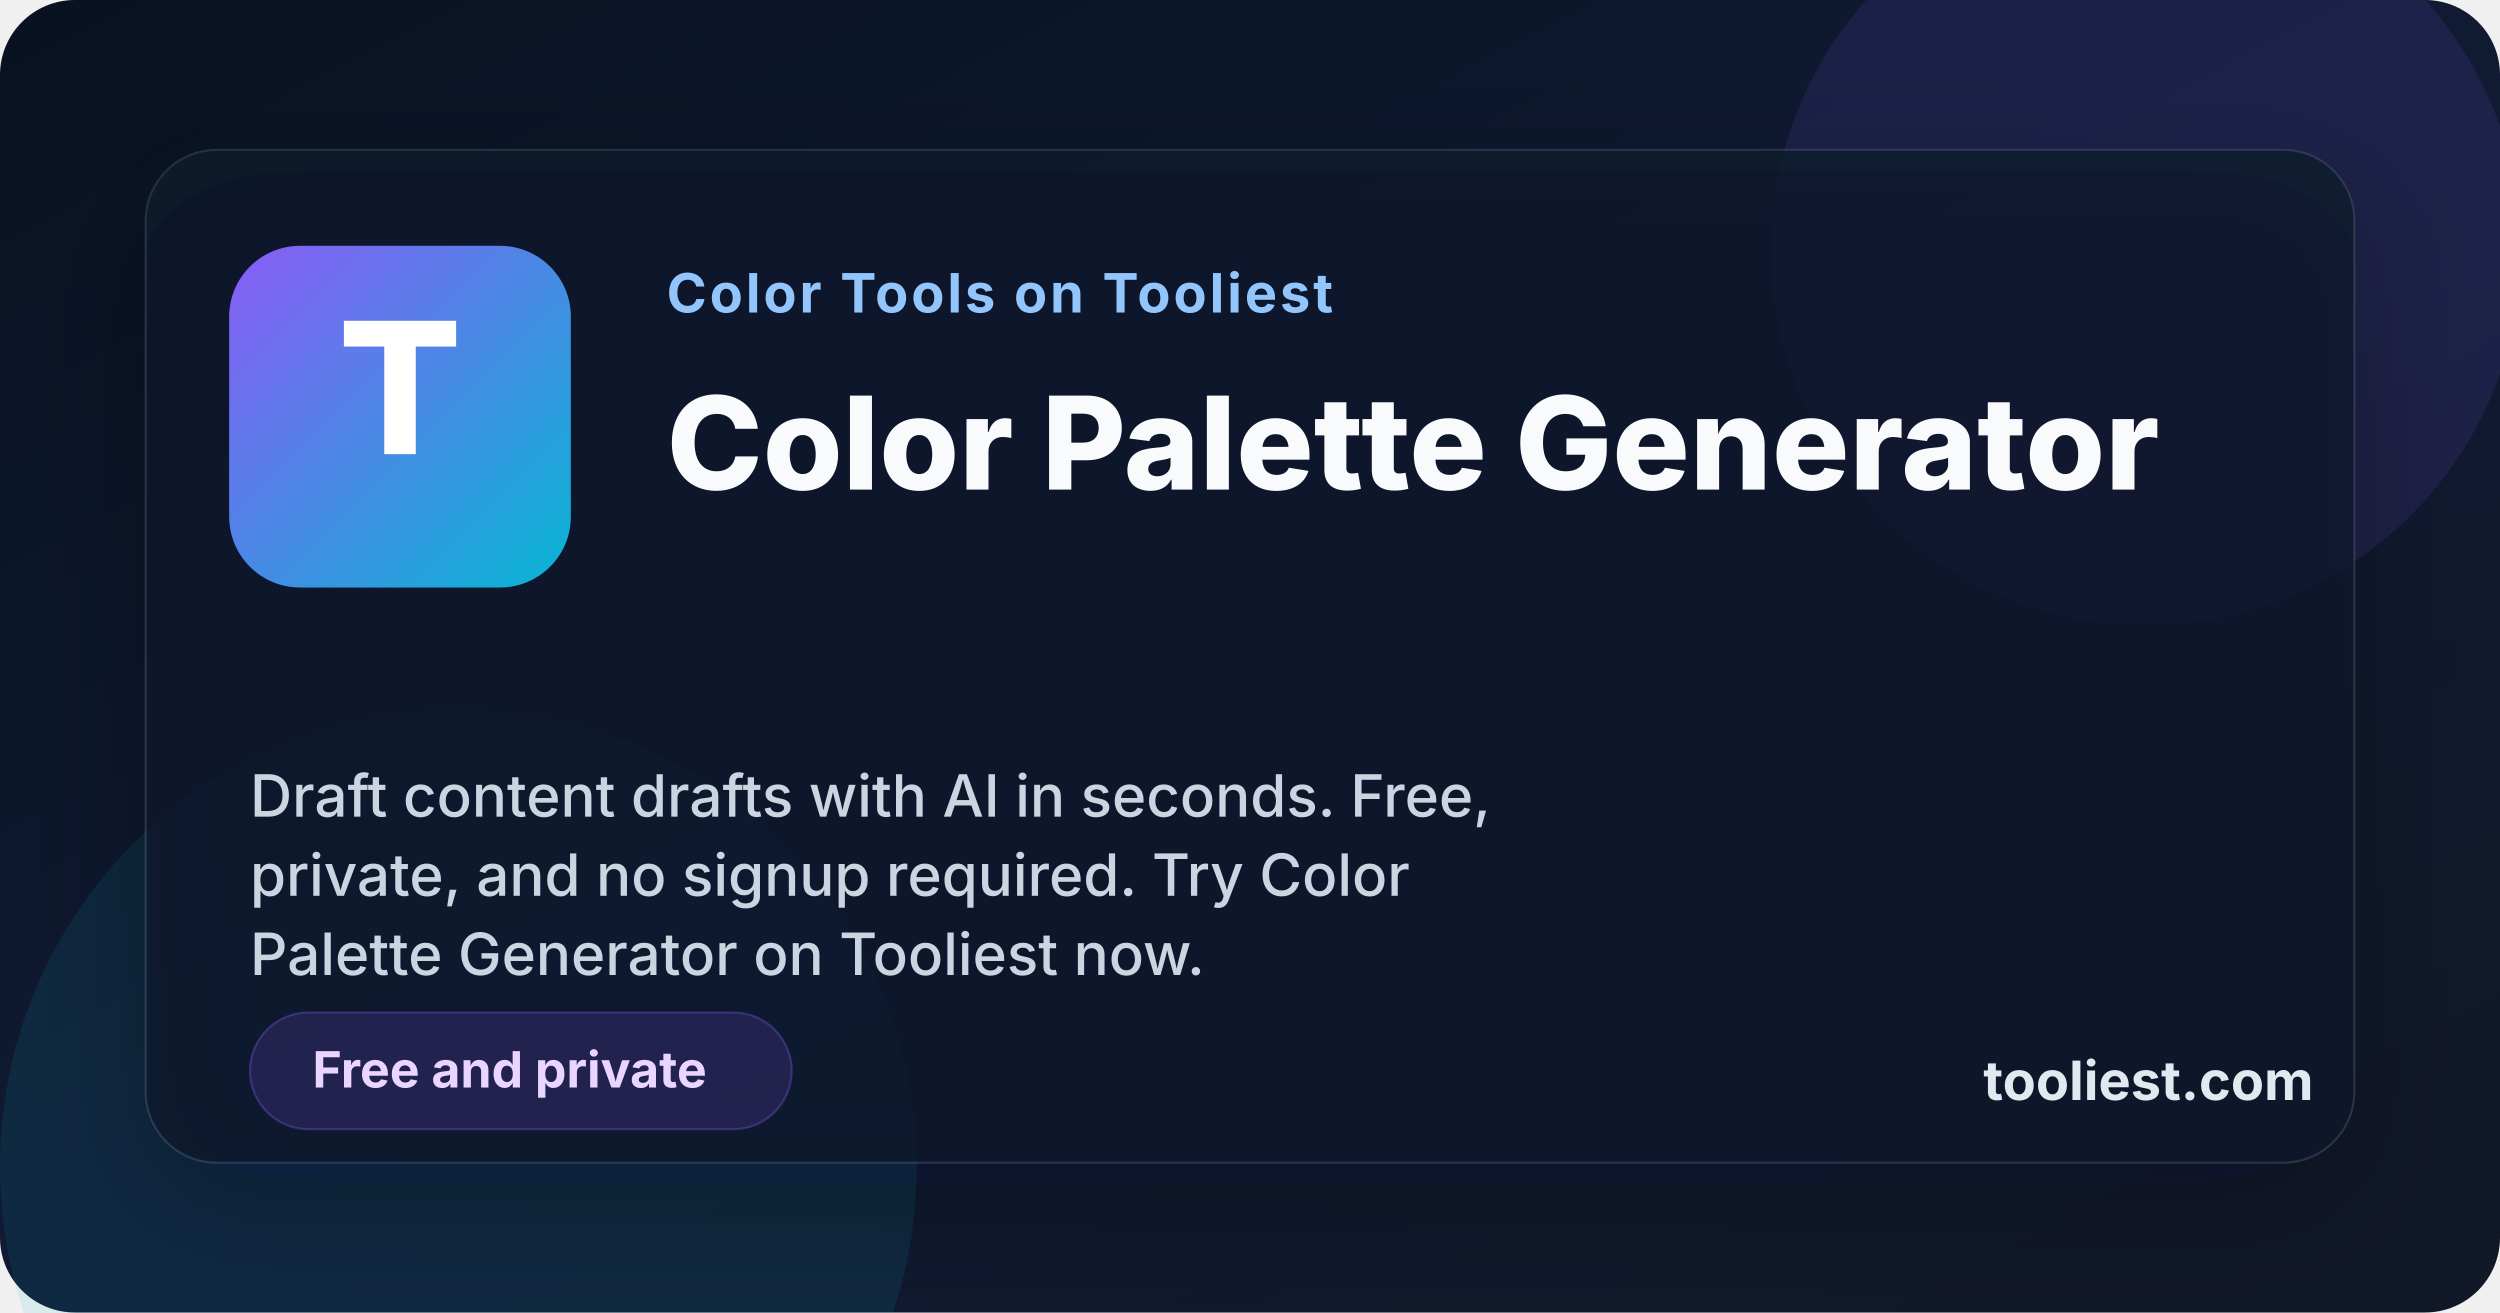
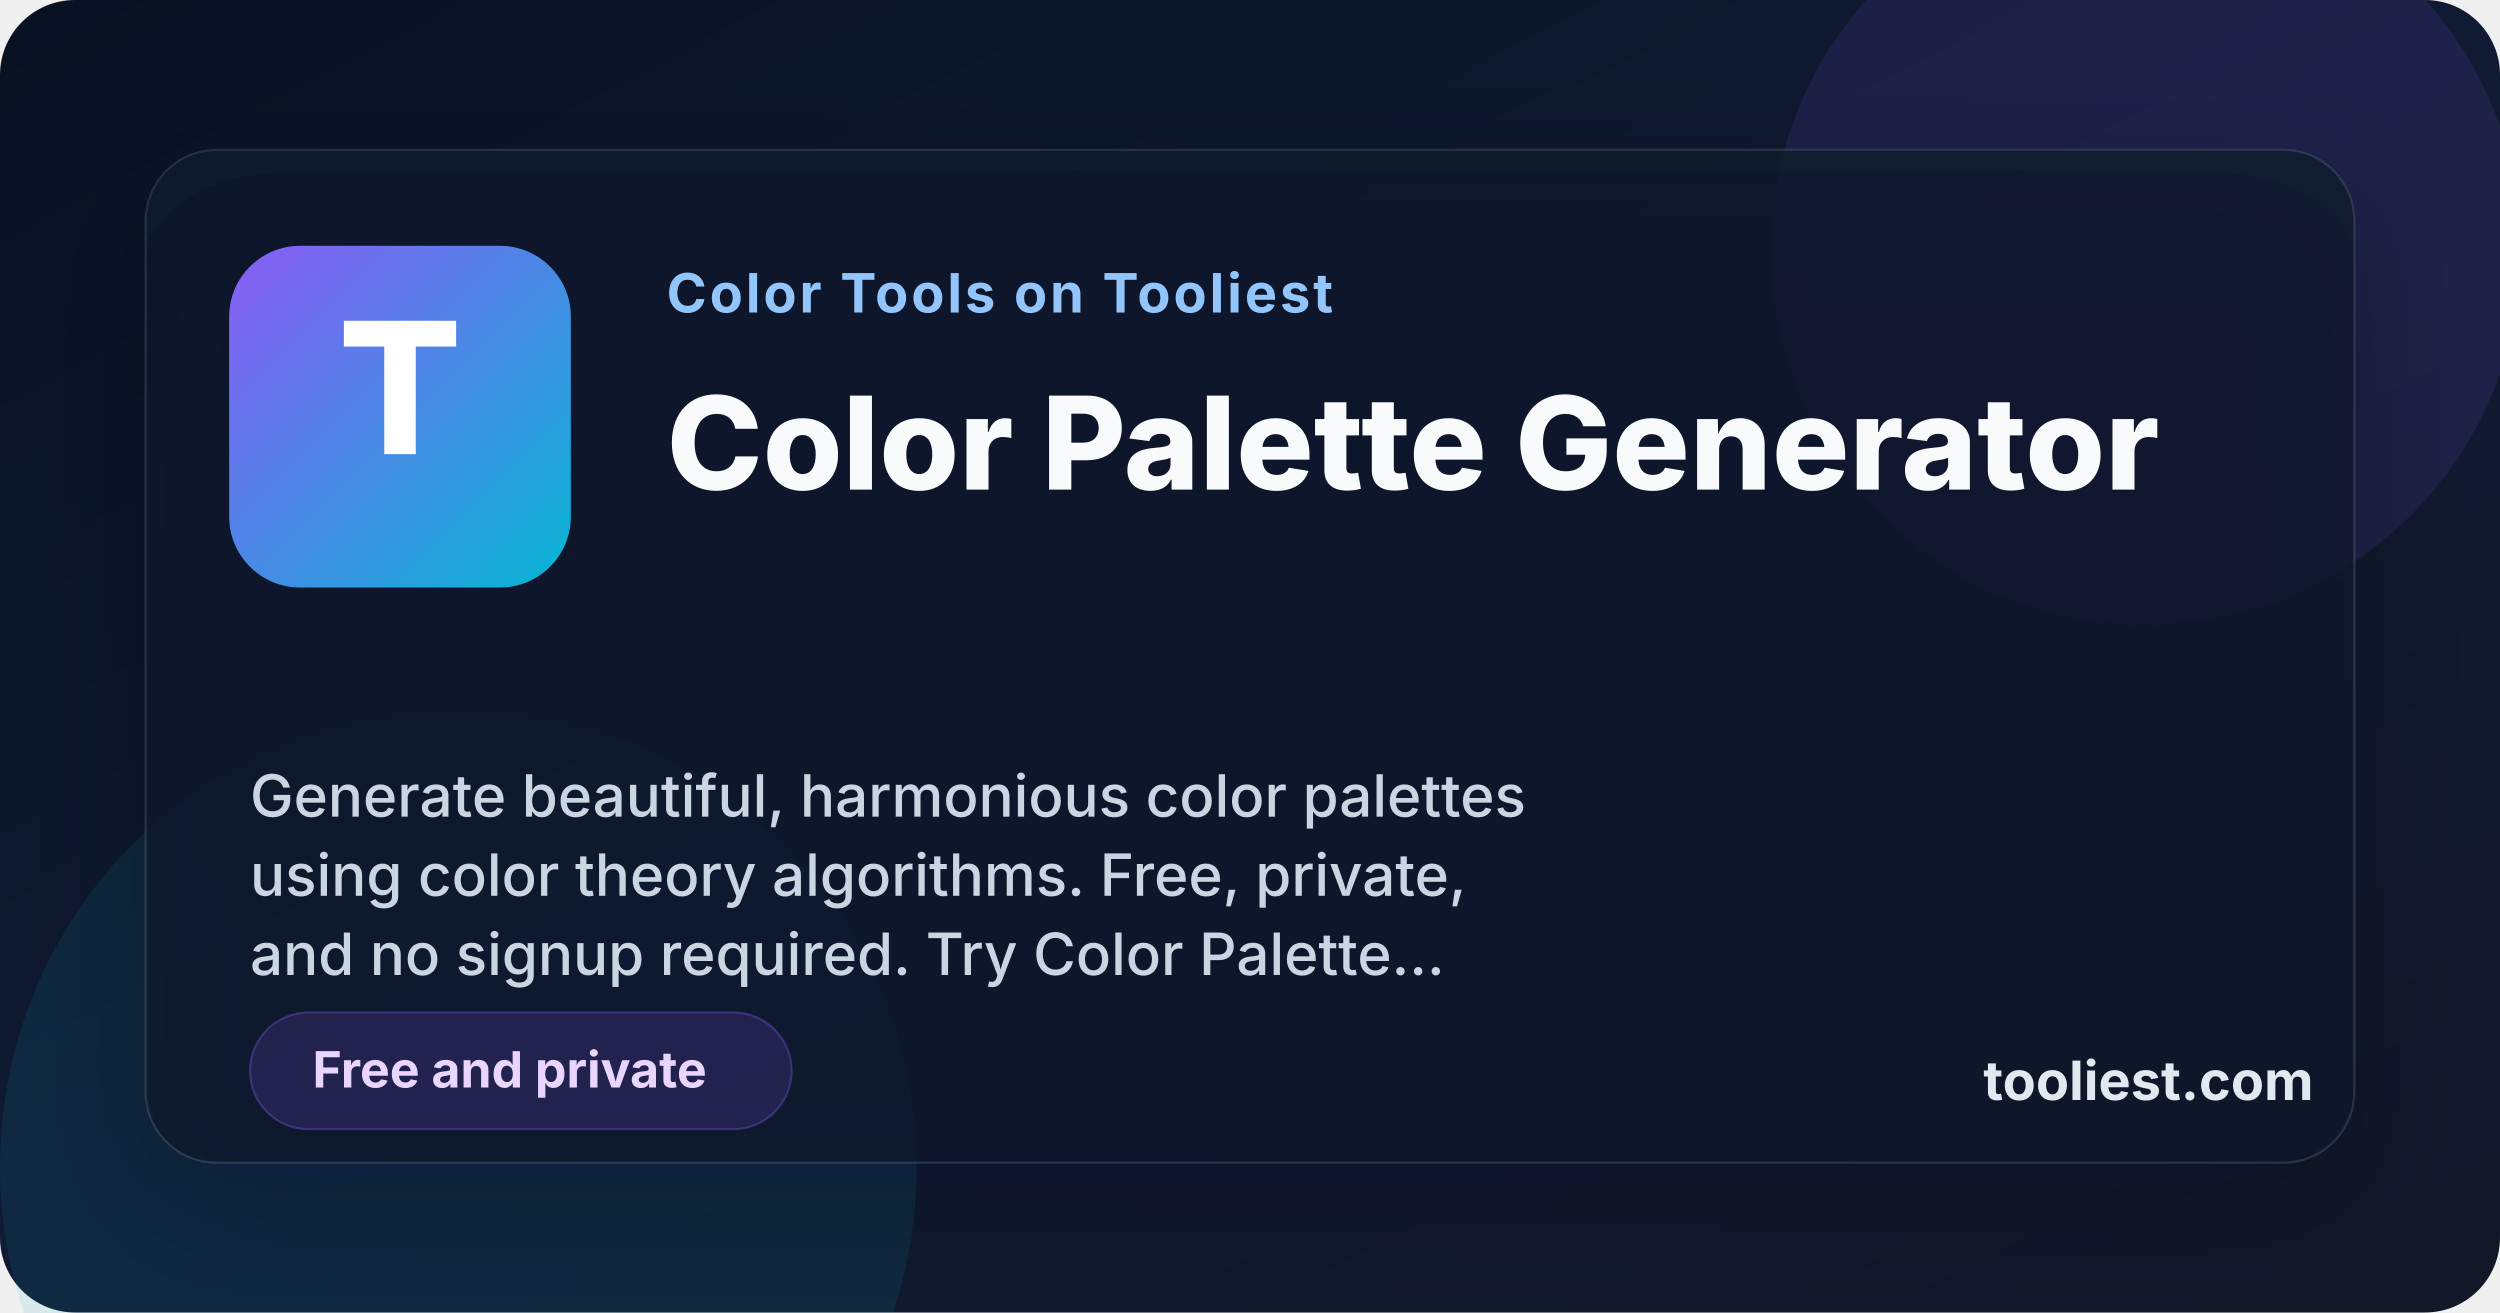
<svg xmlns="http://www.w3.org/2000/svg" width="1200" height="630" viewBox="0 0 1200 630" role="img" aria-labelledby="title desc">
  <defs>
    <linearGradient id="bg" x1="0%" x2="100%" y1="0%" y2="100%">
      <stop offset="0%" stop-color="#081221" />
      <stop offset="50%" stop-color="#101a33" />
      <stop offset="100%" stop-color="#111827" />
    </linearGradient>
    <linearGradient id="accent" x1="0%" x2="100%" y1="0%" y2="100%">
      <stop offset="0%" stop-color="#8b5cf6" />
      <stop offset="100%" stop-color="#06b6d4" />
    </linearGradient>
    <filter id="shadow" x="-20%" y="-20%" width="140%" height="140%">
      <feDropShadow dx="0" dy="20" stdDeviation="30" flood-color="#020617" flood-opacity="0.35" />
    </filter>
  </defs>
  <rect width="1200" height="630" fill="url(#bg)" rx="36" />
  <circle cx="1030" cy="120" r="180" fill="#8b5cf6" opacity="0.12" />
  <circle cx="220" cy="560" r="220" fill="#06b6d4" opacity="0.1" />
  <rect x="70" y="72" width="1060" height="486" rx="34" fill="rgba(15, 23, 42, 0.78)" stroke="rgba(148, 163, 184, 0.18)" filter="url(#shadow)" />
  <rect x="110" y="118" width="164" height="164" rx="34" fill="url(#accent)" />
  <text x="192" y="218" text-anchor="middle" font-family="Inter, Arial, sans-serif" font-size="88" font-weight="800" fill="#ffffff">T</text>
  <text x="320" y="150" font-family="Inter, Arial, sans-serif" font-size="26" font-weight="700" letter-spacing="1.4" fill="#93c5fd">Color Tools on Tooliest</text>
  <text x="320" y="235" font-family="Inter, Arial, sans-serif" font-size="62" font-weight="800" fill="#f8fafc">Color Palette Generator</text>
-   <text x="120" y="392" font-family="Inter, Arial, sans-serif" font-size="28" font-weight="500" fill="#cbd5e1">Draft content drafts with AI in seconds. Free,</text>
-   <text x="120" y="430" font-family="Inter, Arial, sans-serif" font-size="28" font-weight="500" fill="#cbd5e1">private, and no signup required. Try Color</text>
-   <text x="120" y="468" font-family="Inter, Arial, sans-serif" font-size="28" font-weight="500" fill="#cbd5e1">Palette Generator on Tooliest now.</text>
+   <text x="120" y="392" font-family="Inter, Arial, sans-serif" font-size="28" font-weight="500" fill="#cbd5e1">Generate beautiful, harmonious color palettes</text>
+   <text x="120" y="430" font-family="Inter, Arial, sans-serif" font-size="28" font-weight="500" fill="#cbd5e1">using color theory algorithms. Free, private,</text>
+   <text x="120" y="468" font-family="Inter, Arial, sans-serif" font-size="28" font-weight="500" fill="#cbd5e1">and no signup required. Try Color Palette...</text>
  <rect x="120" y="486" width="260" height="56" rx="28" fill="rgba(139, 92, 246, 0.16)" stroke="rgba(139, 92, 246, 0.32)" />
  <text x="150" y="522" font-family="Inter, Arial, sans-serif" font-size="24" font-weight="700" fill="#e9d5ff">Free and private</text>
  <text x="952" y="528" font-family="Inter, Arial, sans-serif" font-size="26" font-weight="700" fill="#e2e8f0">tooliest.com</text>
</svg>
